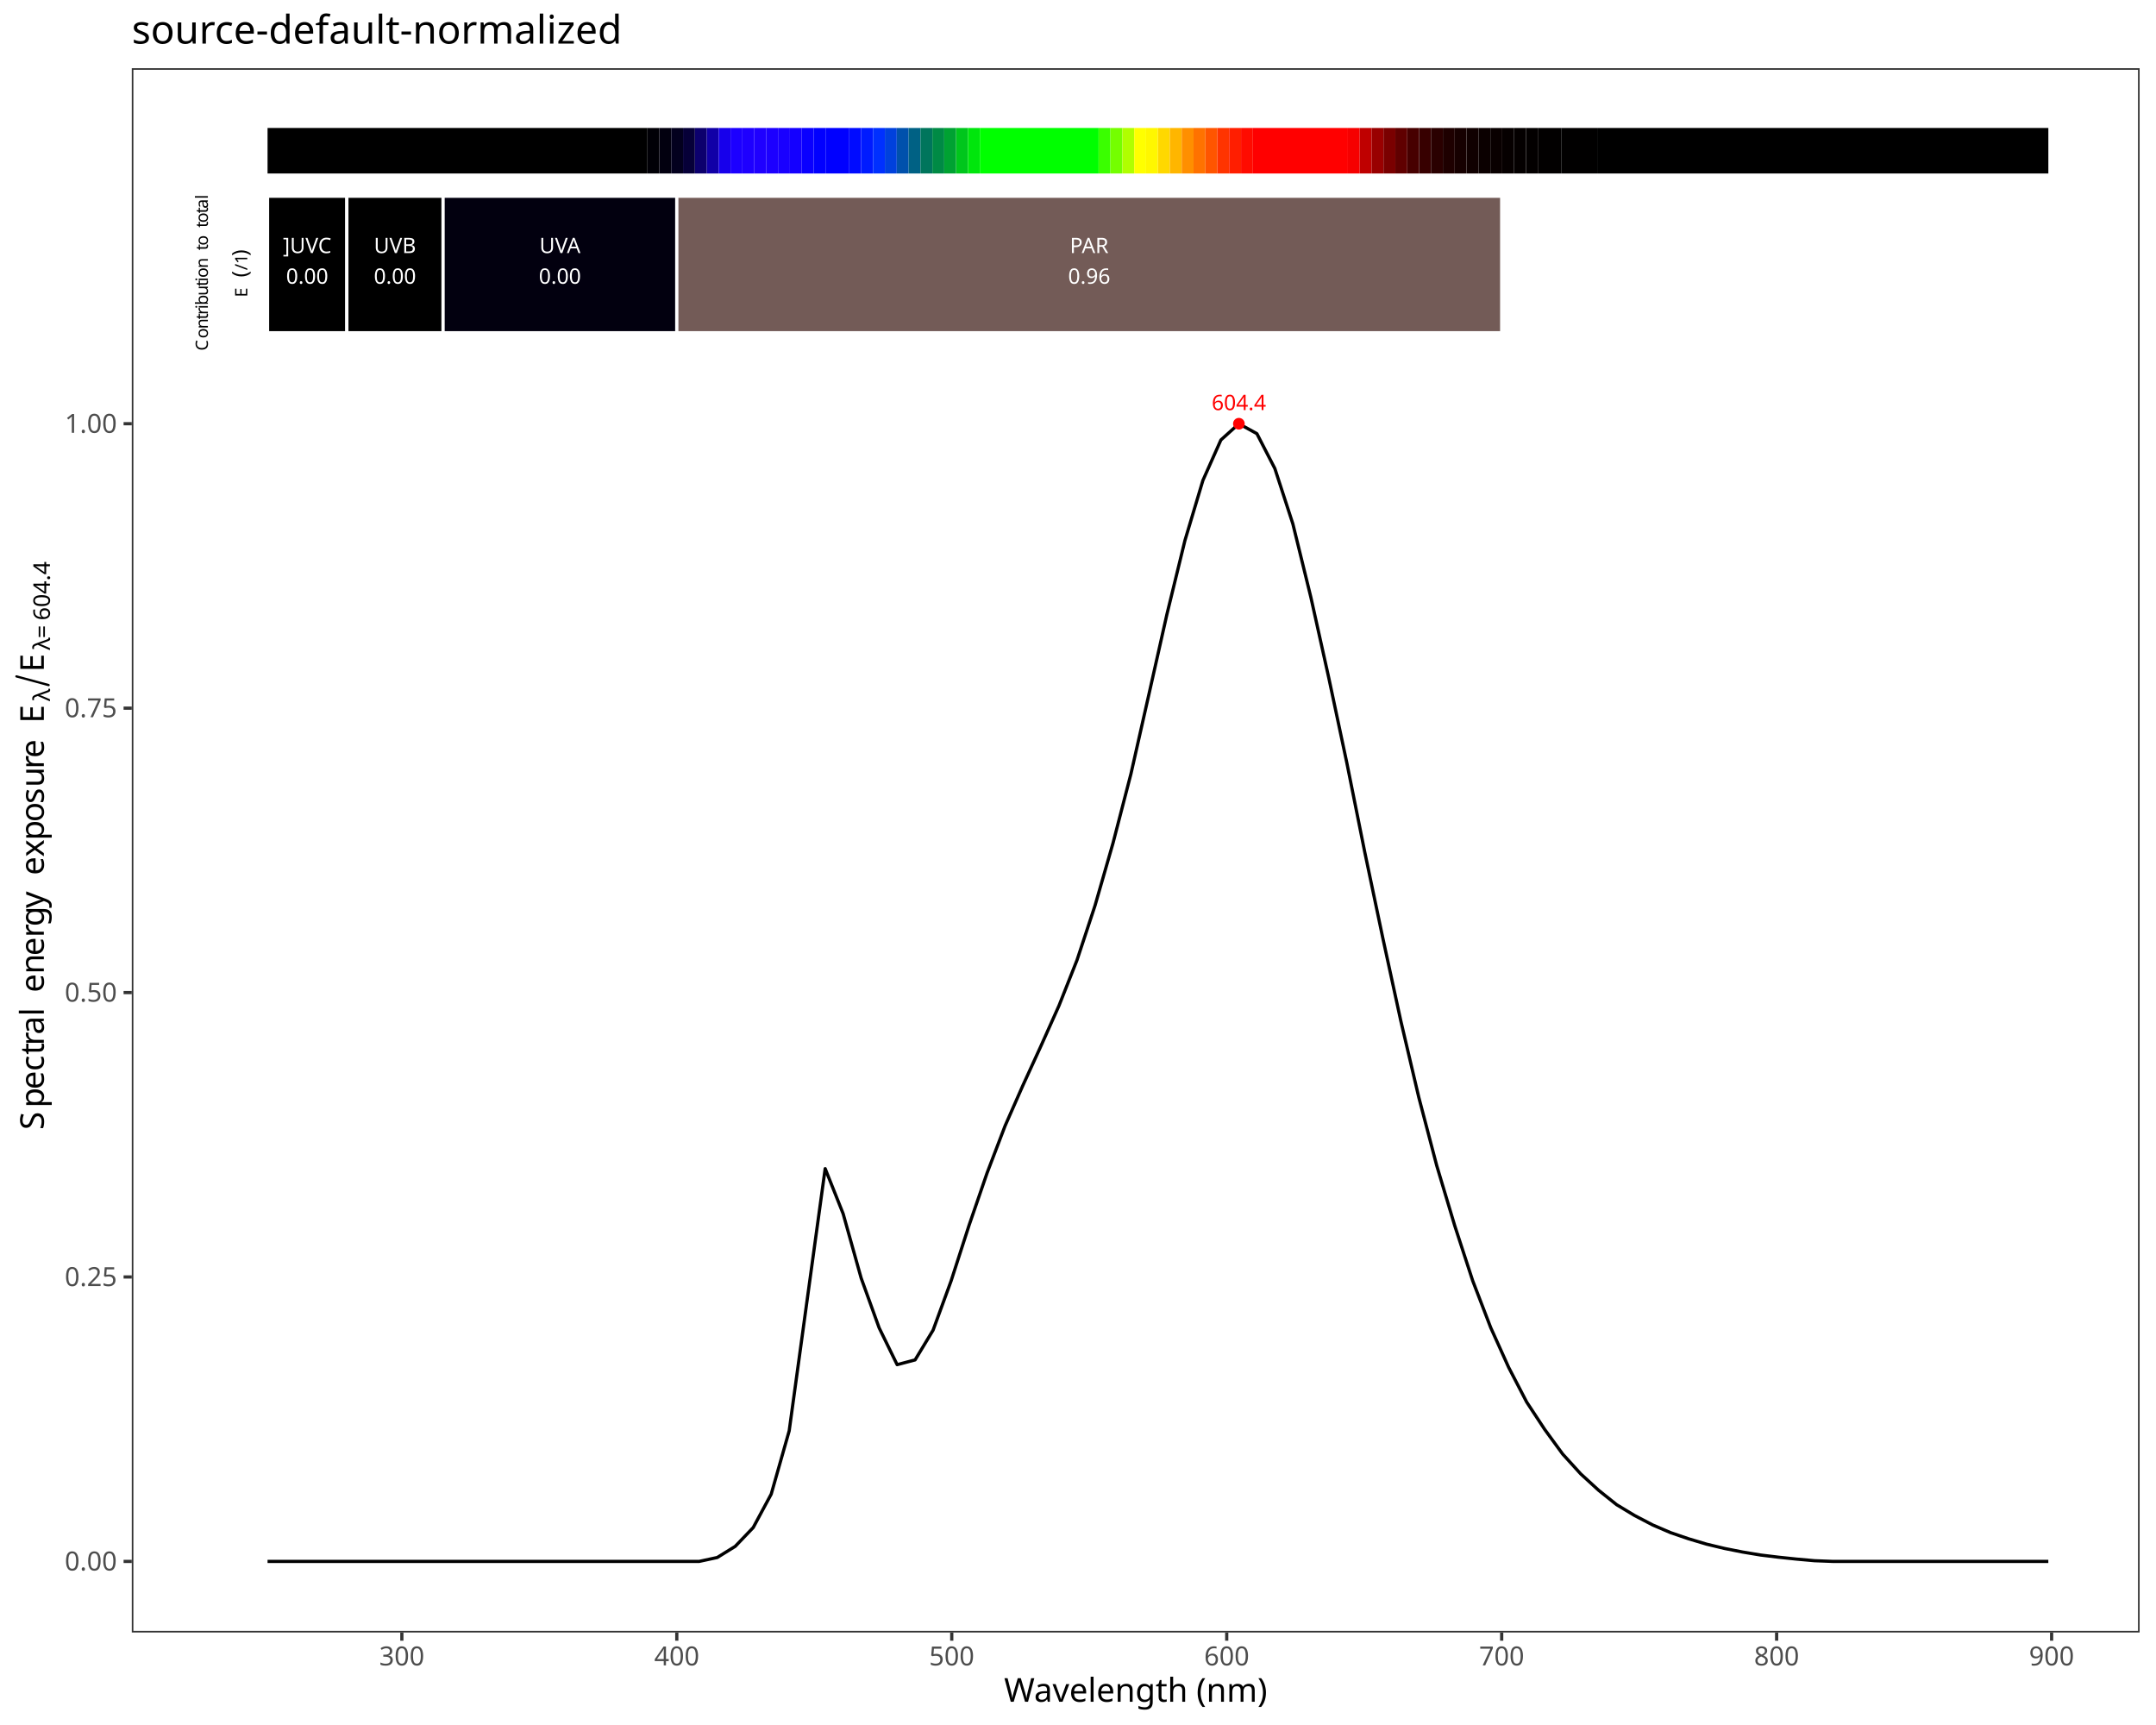
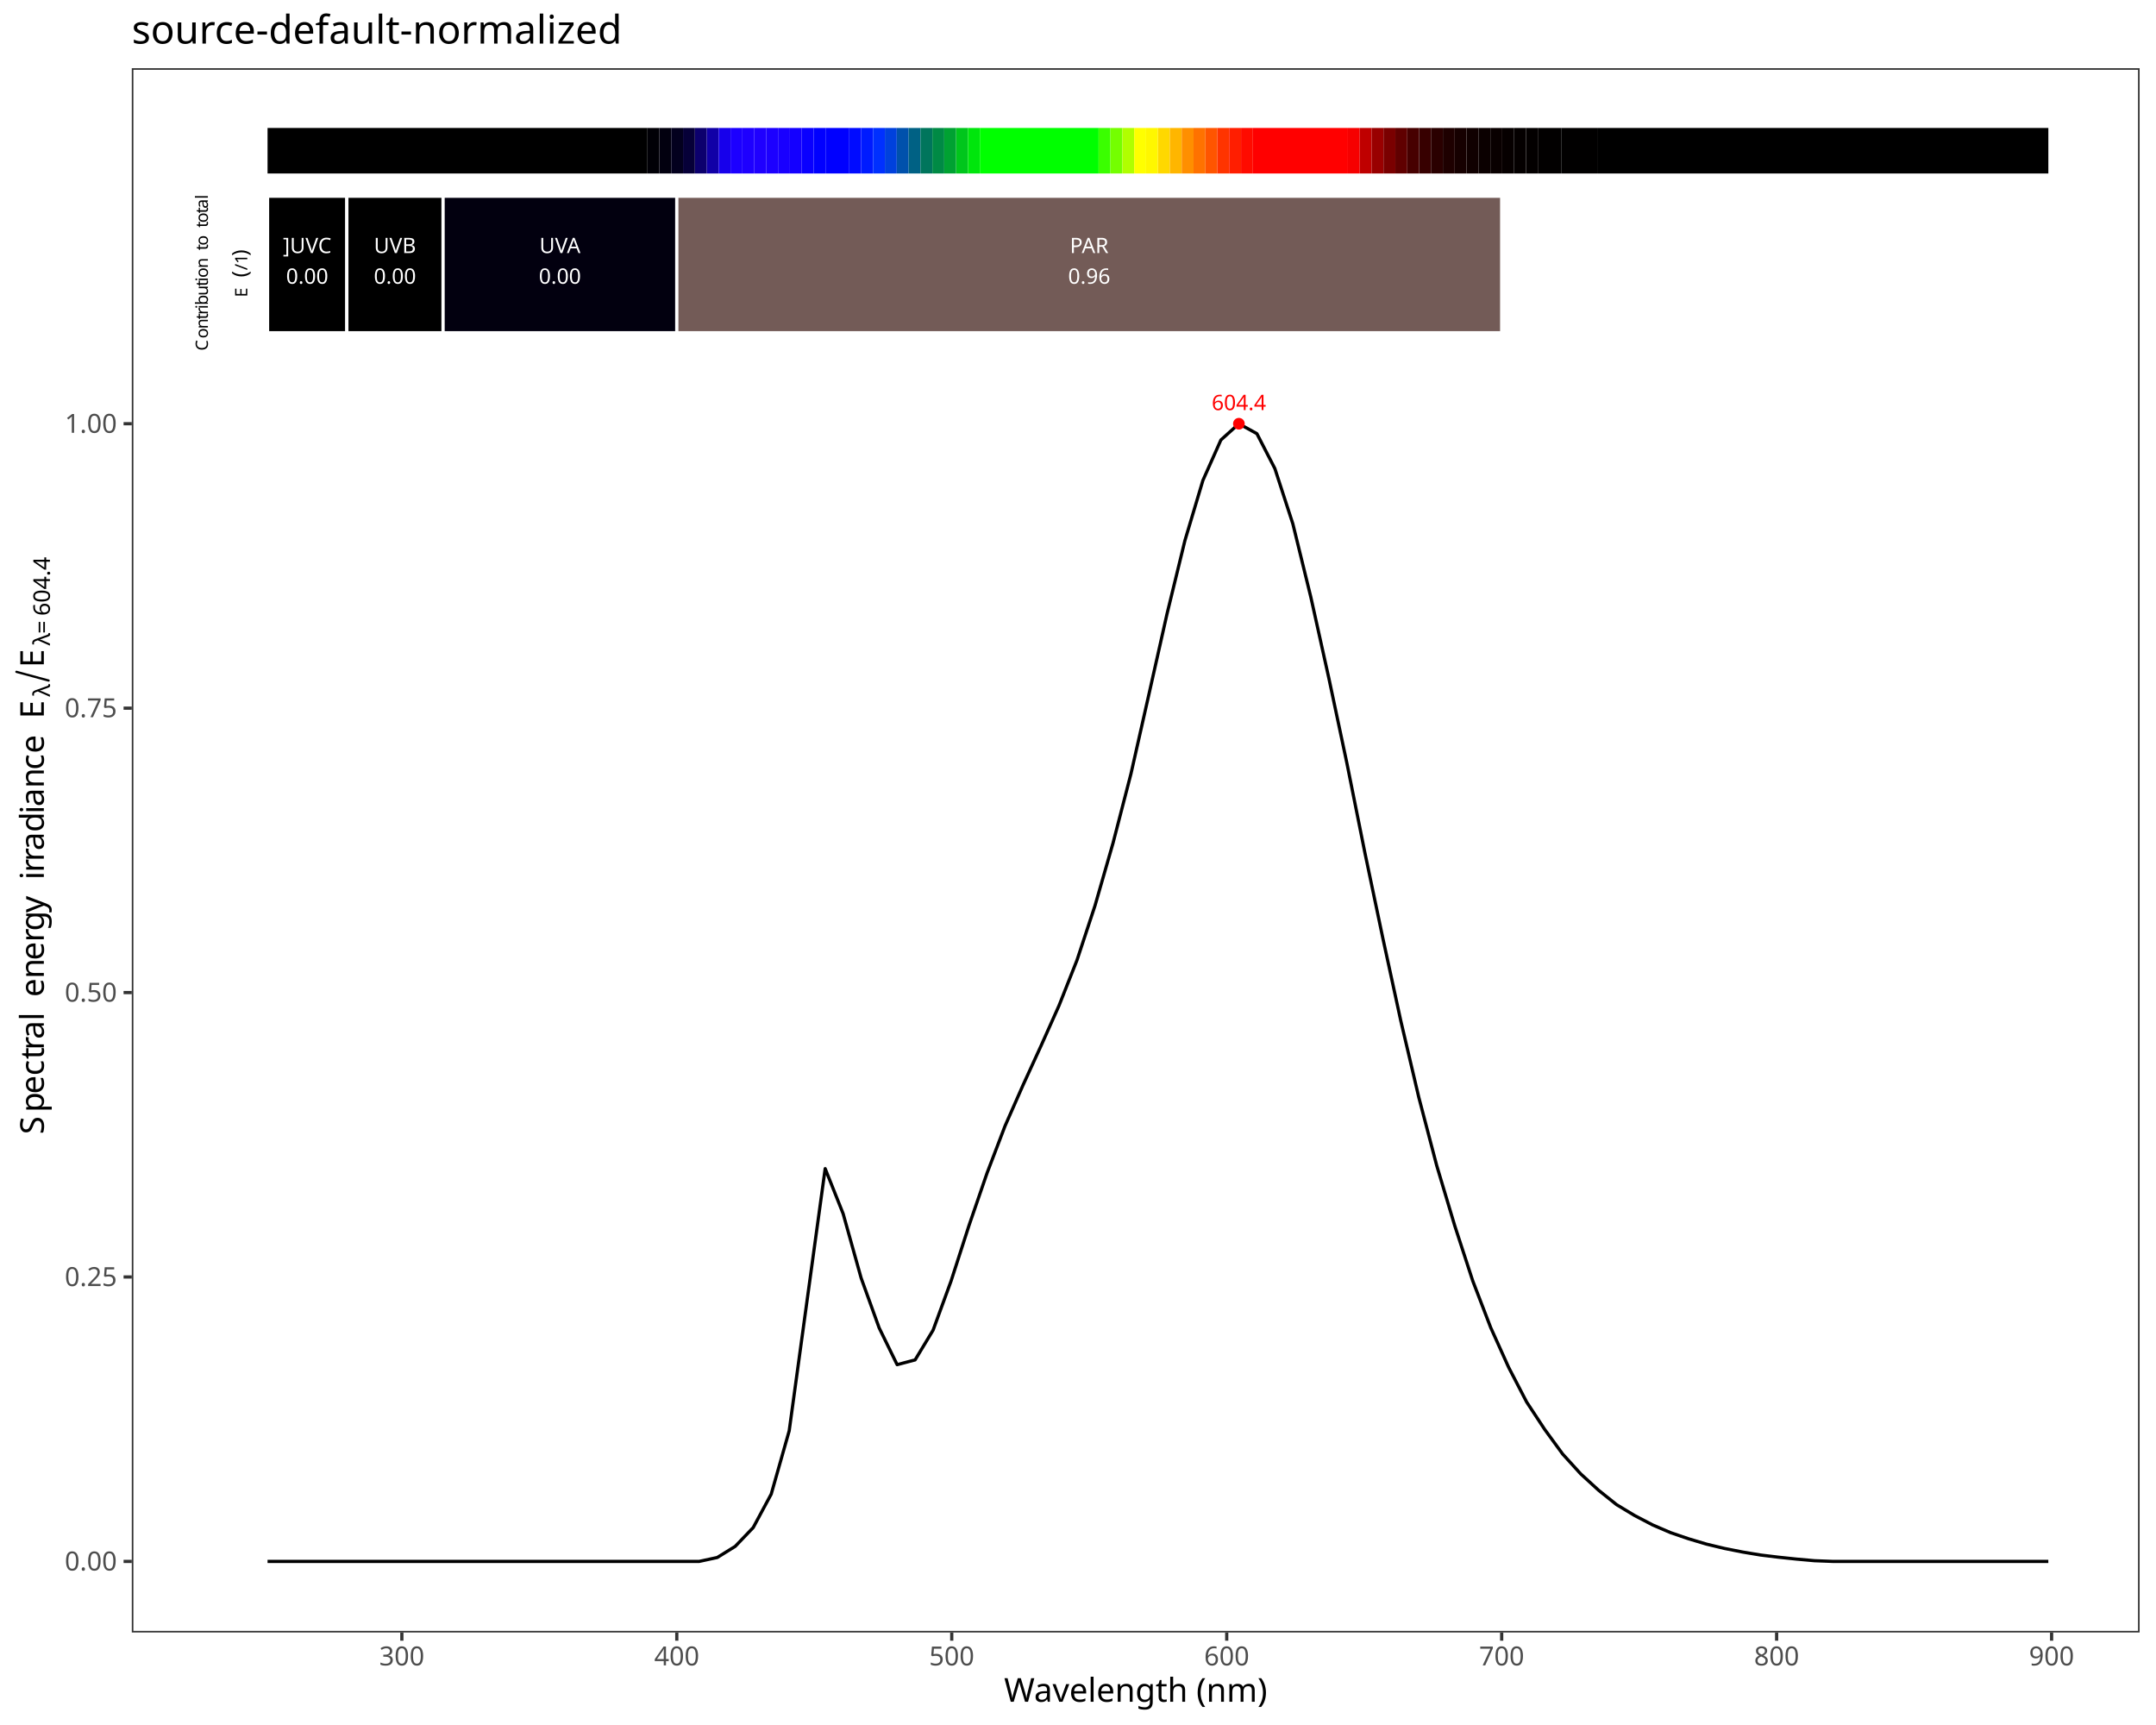
<svg xmlns="http://www.w3.org/2000/svg" class="svglite" data-engine-version="2.0" width="720.00pt" height="576.00pt" viewBox="0 0 720.00 576.00">
  <defs>
    <style type="text/css">
    .svglite line, .svglite polyline, .svglite polygon, .svglite path, .svglite rect, .svglite circle {
      fill: none;
      stroke: #000000;
      stroke-linecap: round;
      stroke-linejoin: round;
      stroke-miterlimit: 10.00;
    }
  </style>
  </defs>
  <rect width="100%" height="100%" style="stroke: none; fill: #FFFFFF;" />
  <defs>
    <clipPath id="cpMC4wMHw3MjAuMDB8MC4wMHw1NzYuMDA=">
      <rect x="0.00" y="0.00" width="720.00" height="576.00" />
    </clipPath>
  </defs>
  <g clip-path="url(#cpMC4wMHw3MjAuMDB8MC4wMHw1NzYuMDA=)">
    <rect x="0.00" y="0.00" width="720.00" height="576.00" style="stroke-width: 1.07; stroke: #FFFFFF; fill: #FFFFFF;" />
  </g>
  <defs>
    <clipPath id="cpNDQuMDF8NzE0LjUyfDIyLjc4fDU0NS4xMQ==">
      <rect x="44.01" y="22.78" width="670.52" height="522.33" />
    </clipPath>
  </defs>
  <g clip-path="url(#cpNDQuMDF8NzE0LjUyfDIyLjc4fDU0NS4xMQ==)">
    <rect x="44.01" y="22.78" width="670.52" height="522.33" style="stroke-width: 1.07; stroke: none; fill: #FFFFFF;" />
    <polyline points="89.35,521.37 95.36,521.37 101.36,521.37 107.37,521.37 113.38,521.37 119.39,521.37 125.39,521.37 131.40,521.37 137.41,521.37 143.41,521.37 149.42,521.37 155.43,521.37 161.43,521.37 167.44,521.37 173.45,521.37 179.46,521.37 185.46,521.37 191.47,521.37 197.48,521.37 203.48,521.37 209.49,521.37 215.50,521.37 221.50,521.37 227.51,521.37 233.52,521.37 239.53,520.07 245.53,516.35 251.54,510.07 257.55,498.90 263.55,477.78 269.56,433.98 275.57,390.22 281.57,405.28 287.58,426.76 293.59,443.39 299.60,455.68 305.60,454.09 311.61,444.15 317.62,427.72 323.62,409.15 329.63,391.70 335.64,375.96 341.64,362.34 347.65,349.22 353.66,335.78 359.67,320.59 365.67,302.43 371.68,281.57 377.69,258.36 383.69,231.81 389.70,205.10 395.71,180.48 401.71,160.41 407.72,146.91 413.73,141.49 419.74,144.80 425.74,156.45 431.75,174.92 437.76,199.41 443.76,226.40 449.77,254.70 455.78,284.62 461.78,313.17 467.79,340.83 473.80,366.38 479.80,389.22 485.81,409.27 491.82,427.68 497.83,443.32 503.83,456.61 509.84,468.18 515.85,477.30 521.85,485.52 527.86,492.13 533.87,497.63 539.87,502.43 545.88,506.05 551.89,509.19 557.90,511.77 563.90,513.82 569.91,515.61 575.92,517.05 581.92,518.24 587.93,519.24 593.94,519.97 599.94,520.60 605.95,521.14 611.96,521.37 617.97,521.37 623.97,521.37 629.98,521.37 635.99,521.37 641.99,521.37 648.00,521.37 654.01,521.37 660.01,521.37 666.02,521.37 672.03,521.37 678.04,521.37 684.04,521.37 " style="stroke-width: 1.07; stroke-linecap: butt;" />
    <text x="413.73" y="136.94" text-anchor="middle" style="font-size: 7.11px; fill: #FF0000; font-family: sans;" textLength="17.80px" lengthAdjust="spacingAndGlyphs">604.4</text>
    <circle cx="413.73" cy="141.49" r="1.95" style="stroke-width: 0.71; stroke: none; fill: #FF0000;" />
    <rect x="89.35" y="42.73" width="126.87" height="15.20" style="stroke-width: 1.07; stroke: none; stroke-linecap: square; stroke-linejoin: miter; fill: #000000;" />
    <rect x="216.22" y="42.73" width="3.96" height="15.20" style="stroke-width: 1.07; stroke: none; stroke-linecap: square; stroke-linejoin: miter; fill: #010006;" />
    <rect x="220.18" y="42.73" width="3.96" height="15.20" style="stroke-width: 1.07; stroke: none; stroke-linecap: square; stroke-linejoin: miter; fill: #02000F;" />
    <rect x="224.15" y="42.73" width="3.96" height="15.20" style="stroke-width: 1.07; stroke: none; stroke-linecap: square; stroke-linejoin: miter; fill: #03001E;" />
    <rect x="228.11" y="42.73" width="3.96" height="15.20" style="stroke-width: 1.07; stroke: none; stroke-linecap: square; stroke-linejoin: miter; fill: #060038;" />
    <rect x="232.08" y="42.73" width="3.96" height="15.20" style="stroke-width: 1.07; stroke: none; stroke-linecap: square; stroke-linejoin: miter; fill: #0C006D;" />
    <rect x="236.04" y="42.73" width="3.96" height="15.20" style="stroke-width: 1.07; stroke: none; stroke-linecap: square; stroke-linejoin: miter; fill: #1100A7;" />
    <rect x="240.01" y="42.73" width="3.96" height="15.20" style="stroke-width: 1.07; stroke: none; stroke-linecap: square; stroke-linejoin: miter; fill: #1700EB;" />
    <rect x="243.97" y="42.73" width="3.96" height="15.20" style="stroke-width: 1.07; stroke: none; stroke-linecap: square; stroke-linejoin: miter; fill: #1C00FF;" />
    <rect x="247.94" y="42.73" width="3.96" height="15.20" style="stroke-width: 1.07; stroke: none; stroke-linecap: square; stroke-linejoin: miter; fill: #1E00FF;" />
    <rect x="251.90" y="42.73" width="3.96" height="15.20" style="stroke-width: 1.07; stroke: none; stroke-linecap: square; stroke-linejoin: miter; fill: #1F00FF;" />
    <rect x="255.86" y="42.73" width="3.96" height="15.20" style="stroke-width: 1.07; stroke: none; stroke-linecap: square; stroke-linejoin: miter; fill: #1C00FF;" />
    <rect x="259.83" y="42.73" width="3.96" height="15.20" style="stroke-width: 1.07; stroke: none; stroke-linecap: square; stroke-linejoin: miter; fill: #1900FF;" />
    <rect x="263.79" y="42.73" width="3.96" height="15.20" style="stroke-width: 1.07; stroke: none; stroke-linecap: square; stroke-linejoin: miter; fill: #1400FF;" />
    <rect x="267.76" y="42.73" width="3.96" height="15.20" style="stroke-width: 1.07; stroke: none; stroke-linecap: square; stroke-linejoin: miter; fill: #0A00FF;" />
    <rect x="271.72" y="42.73" width="3.96" height="15.20" style="stroke-width: 1.07; stroke: none; stroke-linecap: square; stroke-linejoin: miter; fill: #0100FF;" />
    <rect x="275.69" y="42.73" width="7.93" height="15.20" style="stroke-width: 1.07; stroke: none; stroke-linecap: square; stroke-linejoin: miter; fill: #0000FF;" />
    <rect x="283.62" y="42.73" width="3.96" height="15.20" style="stroke-width: 1.07; stroke: none; stroke-linecap: square; stroke-linejoin: miter; fill: #000BFF;" />
    <rect x="287.58" y="42.73" width="3.96" height="15.20" style="stroke-width: 1.07; stroke: none; stroke-linecap: square; stroke-linejoin: miter; fill: #001BFF;" />
    <rect x="291.55" y="42.73" width="3.96" height="15.20" style="stroke-width: 1.07; stroke: none; stroke-linecap: square; stroke-linejoin: miter; fill: #0030FF;" />
    <rect x="295.51" y="42.73" width="3.96" height="15.20" style="stroke-width: 1.07; stroke: none; stroke-linecap: square; stroke-linejoin: miter; fill: #0041DD;" />
    <rect x="299.48" y="42.73" width="3.96" height="15.20" style="stroke-width: 1.07; stroke: none; stroke-linecap: square; stroke-linejoin: miter; fill: #0051AC;" />
    <rect x="303.44" y="42.73" width="3.96" height="15.20" style="stroke-width: 1.07; stroke: none; stroke-linecap: square; stroke-linejoin: miter; fill: #006184;" />
    <rect x="307.40" y="42.73" width="3.96" height="15.20" style="stroke-width: 1.07; stroke: none; stroke-linecap: square; stroke-linejoin: miter; fill: #00755C;" />
    <rect x="311.37" y="42.73" width="3.96" height="15.20" style="stroke-width: 1.07; stroke: none; stroke-linecap: square; stroke-linejoin: miter; fill: #008A45;" />
    <rect x="315.33" y="42.73" width="3.96" height="15.20" style="stroke-width: 1.07; stroke: none; stroke-linecap: square; stroke-linejoin: miter; fill: #00A232;" />
    <rect x="319.30" y="42.73" width="3.96" height="15.20" style="stroke-width: 1.07; stroke: none; stroke-linecap: square; stroke-linejoin: miter; fill: #00C61C;" />
    <rect x="323.26" y="42.73" width="3.96" height="15.20" style="stroke-width: 1.07; stroke: none; stroke-linecap: square; stroke-linejoin: miter; fill: #00E60C;" />
    <rect x="327.23" y="42.73" width="39.65" height="15.20" style="stroke-width: 1.07; stroke: none; stroke-linecap: square; stroke-linejoin: miter; fill: #00FF00;" />
    <rect x="366.87" y="42.73" width="3.96" height="15.20" style="stroke-width: 1.07; stroke: none; stroke-linecap: square; stroke-linejoin: miter; fill: #3AFF00;" />
    <rect x="370.84" y="42.73" width="3.96" height="15.20" style="stroke-width: 1.07; stroke: none; stroke-linecap: square; stroke-linejoin: miter; fill: #74FF00;" />
    <rect x="374.80" y="42.73" width="3.96" height="15.20" style="stroke-width: 1.07; stroke: none; stroke-linecap: square; stroke-linejoin: miter; fill: #B0FF00;" />
    <rect x="378.77" y="42.73" width="3.96" height="15.20" style="stroke-width: 1.07; stroke: none; stroke-linecap: square; stroke-linejoin: miter; fill: #FFFF00;" />
    <rect x="382.73" y="42.73" width="3.96" height="15.20" style="stroke-width: 1.07; stroke: none; stroke-linecap: square; stroke-linejoin: miter; fill: #FFF700;" />
    <rect x="386.70" y="42.73" width="3.96" height="15.20" style="stroke-width: 1.07; stroke: none; stroke-linecap: square; stroke-linejoin: miter; fill: #FFD800;" />
    <rect x="390.66" y="42.73" width="3.96" height="15.20" style="stroke-width: 1.07; stroke: none; stroke-linecap: square; stroke-linejoin: miter; fill: #FFB600;" />
    <rect x="394.63" y="42.73" width="3.96" height="15.20" style="stroke-width: 1.07; stroke: none; stroke-linecap: square; stroke-linejoin: miter; fill: #FF8F00;" />
    <rect x="398.59" y="42.73" width="3.96" height="15.20" style="stroke-width: 1.07; stroke: none; stroke-linecap: square; stroke-linejoin: miter; fill: #FF7200;" />
    <rect x="402.56" y="42.73" width="3.96" height="15.20" style="stroke-width: 1.07; stroke: none; stroke-linecap: square; stroke-linejoin: miter; fill: #FF5500;" />
    <rect x="406.52" y="42.73" width="3.96" height="15.20" style="stroke-width: 1.07; stroke: none; stroke-linecap: square; stroke-linejoin: miter; fill: #FF3400;" />
    <rect x="410.48" y="42.73" width="3.96" height="15.20" style="stroke-width: 1.07; stroke: none; stroke-linecap: square; stroke-linejoin: miter; fill: #FF1E00;" />
    <rect x="414.45" y="42.73" width="3.96" height="15.20" style="stroke-width: 1.07; stroke: none; stroke-linecap: square; stroke-linejoin: miter; fill: #FF0B00;" />
    <rect x="418.41" y="42.73" width="31.72" height="15.20" style="stroke-width: 1.07; stroke: none; stroke-linecap: square; stroke-linejoin: miter; fill: #FF0000;" />
    <rect x="450.13" y="42.73" width="3.96" height="15.20" style="stroke-width: 1.07; stroke: none; stroke-linecap: square; stroke-linejoin: miter; fill: #F60000;" />
    <rect x="454.10" y="42.73" width="3.96" height="15.20" style="stroke-width: 1.07; stroke: none; stroke-linecap: square; stroke-linejoin: miter; fill: #BF0000;" />
    <rect x="458.06" y="42.73" width="3.96" height="15.20" style="stroke-width: 1.07; stroke: none; stroke-linecap: square; stroke-linejoin: miter; fill: #990000;" />
    <rect x="462.02" y="42.73" width="3.96" height="15.20" style="stroke-width: 1.07; stroke: none; stroke-linecap: square; stroke-linejoin: miter; fill: #7A0000;" />
    <rect x="465.99" y="42.73" width="3.96" height="15.20" style="stroke-width: 1.07; stroke: none; stroke-linecap: square; stroke-linejoin: miter; fill: #600000;" />
    <rect x="469.95" y="42.73" width="3.96" height="15.20" style="stroke-width: 1.07; stroke: none; stroke-linecap: square; stroke-linejoin: miter; fill: #470000;" />
    <rect x="473.92" y="42.73" width="3.96" height="15.20" style="stroke-width: 1.07; stroke: none; stroke-linecap: square; stroke-linejoin: miter; fill: #370000;" />
    <rect x="477.88" y="42.73" width="3.96" height="15.20" style="stroke-width: 1.07; stroke: none; stroke-linecap: square; stroke-linejoin: miter; fill: #2A0000;" />
    <rect x="481.85" y="42.73" width="3.96" height="15.20" style="stroke-width: 1.07; stroke: none; stroke-linecap: square; stroke-linejoin: miter; fill: #1E0000;" />
    <rect x="485.81" y="42.73" width="3.96" height="15.20" style="stroke-width: 1.07; stroke: none; stroke-linecap: square; stroke-linejoin: miter; fill: #160000;" />
    <rect x="489.78" y="42.73" width="3.96" height="15.20" style="stroke-width: 1.07; stroke: none; stroke-linecap: square; stroke-linejoin: miter; fill: #100000;" />
    <rect x="493.74" y="42.73" width="3.96" height="15.20" style="stroke-width: 1.07; stroke: none; stroke-linecap: square; stroke-linejoin: miter; fill: #0B0000;" />
    <rect x="497.71" y="42.73" width="3.96" height="15.20" style="stroke-width: 1.07; stroke: none; stroke-linecap: square; stroke-linejoin: miter; fill: #090000;" />
    <rect x="501.67" y="42.73" width="3.96" height="15.20" style="stroke-width: 1.07; stroke: none; stroke-linecap: square; stroke-linejoin: miter; fill: #060000;" />
    <rect x="505.63" y="42.73" width="3.96" height="15.20" style="stroke-width: 1.07; stroke: none; stroke-linecap: square; stroke-linejoin: miter; fill: #040000;" />
    <rect x="509.60" y="42.73" width="3.96" height="15.20" style="stroke-width: 1.07; stroke: none; stroke-linecap: square; stroke-linejoin: miter; fill: #030000;" />
    <rect x="513.56" y="42.73" width="7.93" height="15.20" style="stroke-width: 1.07; stroke: none; stroke-linecap: square; stroke-linejoin: miter; fill: #020000;" />
    <rect x="521.49" y="42.73" width="11.89" height="15.20" style="stroke-width: 1.07; stroke: none; stroke-linecap: square; stroke-linejoin: miter; fill: #010000;" />
    <rect x="533.39" y="42.73" width="150.66" height="15.20" style="stroke-width: 1.07; stroke: none; stroke-linecap: square; stroke-linejoin: miter; fill: #000000;" />
    <rect x="89.35" y="65.52" width="26.48" height="45.59" style="stroke-width: 1.07; stroke: #FFFFFF; stroke-linecap: square; stroke-linejoin: miter; fill: #000000;" />
    <rect x="115.83" y="65.52" width="32.14" height="45.59" style="stroke-width: 1.07; stroke: #FFFFFF; stroke-linecap: square; stroke-linejoin: miter; fill: #000000;" />
    <rect x="147.97" y="65.52" width="78.05" height="45.59" style="stroke-width: 1.07; stroke: #FFFFFF; stroke-linecap: square; stroke-linejoin: miter; fill: #02000F;" />
    <rect x="226.02" y="65.52" width="275.47" height="45.59" style="stroke-width: 1.07; stroke: #FFFFFF; stroke-linecap: square; stroke-linejoin: miter; fill: #735B57;" />
    <text x="102.59" y="84.50" text-anchor="middle" style="font-size: 7.11px; fill: #FFFFFF; font-family: sans;" textLength="17.00px" lengthAdjust="spacingAndGlyphs">]UVC</text>
    <text x="102.59" y="94.74" text-anchor="middle" style="font-size: 7.11px; fill: #FFFFFF; font-family: sans;" textLength="13.85px" lengthAdjust="spacingAndGlyphs">0.00</text>
    <text x="131.90" y="84.50" text-anchor="middle" style="font-size: 7.11px; fill: #FFFFFF; font-family: sans;" textLength="14.63px" lengthAdjust="spacingAndGlyphs">UVB</text>
    <text x="131.90" y="94.74" text-anchor="middle" style="font-size: 7.11px; fill: #FFFFFF; font-family: sans;" textLength="13.85px" lengthAdjust="spacingAndGlyphs">0.00</text>
    <text x="187.00" y="84.50" text-anchor="middle" style="font-size: 7.11px; fill: #FFFFFF; font-family: sans;" textLength="14.63px" lengthAdjust="spacingAndGlyphs">UVA</text>
    <text x="187.00" y="94.74" text-anchor="middle" style="font-size: 7.11px; fill: #FFFFFF; font-family: sans;" textLength="13.85px" lengthAdjust="spacingAndGlyphs">0.00</text>
    <text x="363.75" y="84.50" text-anchor="middle" style="font-size: 7.11px; fill: #FFFFFF; font-family: sans;" textLength="14.63px" lengthAdjust="spacingAndGlyphs">PAR</text>
    <text x="363.75" y="94.74" text-anchor="middle" style="font-size: 7.11px; fill: #FFFFFF; font-family: sans;" textLength="13.85px" lengthAdjust="spacingAndGlyphs">0.96</text>
    <text transform="translate(69.42,117.10) rotate(-90)" style="font-size: 5.69px; font-family: sans;" textLength="4.11px" lengthAdjust="spacingAndGlyphs">C</text>
    <text transform="translate(69.42,112.99) rotate(-90)" style="font-size: 5.69px; font-family: sans;" textLength="3.17px" lengthAdjust="spacingAndGlyphs">o</text>
    <text transform="translate(69.42,109.83) rotate(-90)" style="font-size: 5.69px; font-family: sans;" textLength="3.17px" lengthAdjust="spacingAndGlyphs">n</text>
    <text transform="translate(69.42,106.66) rotate(-90)" style="font-size: 5.69px; font-family: sans;" textLength="1.58px" lengthAdjust="spacingAndGlyphs">t</text>
    <text transform="translate(69.42,105.08) rotate(-90)" style="font-size: 5.69px; font-family: sans;" textLength="1.89px" lengthAdjust="spacingAndGlyphs">r</text>
    <text transform="translate(69.42,103.18) rotate(-90)" style="font-size: 5.69px; font-family: sans;" textLength="1.26px" lengthAdjust="spacingAndGlyphs">i</text>
    <text transform="translate(69.42,101.92) rotate(-90)" style="font-size: 5.69px; font-family: sans;" textLength="3.17px" lengthAdjust="spacingAndGlyphs">b</text>
    <text transform="translate(69.42,98.76) rotate(-90)" style="font-size: 5.69px; font-family: sans;" textLength="3.17px" lengthAdjust="spacingAndGlyphs">u</text>
    <text transform="translate(69.42,95.59) rotate(-90)" style="font-size: 5.69px; font-family: sans;" textLength="1.58px" lengthAdjust="spacingAndGlyphs">t</text>
    <text transform="translate(69.42,94.01) rotate(-90)" style="font-size: 5.69px; font-family: sans;" textLength="1.26px" lengthAdjust="spacingAndGlyphs">i</text>
    <text transform="translate(69.42,92.75) rotate(-90)" style="font-size: 5.69px; font-family: sans;" textLength="3.17px" lengthAdjust="spacingAndGlyphs">o</text>
    <text transform="translate(69.42,89.58) rotate(-90)" style="font-size: 5.69px; font-family: sans;" textLength="3.17px" lengthAdjust="spacingAndGlyphs">n</text>
    <text transform="translate(69.42,86.42) rotate(-90)" style="font-size: 5.69px; font-family: sans;" textLength="1.42px" lengthAdjust="spacingAndGlyphs"> </text>
    <text transform="translate(69.42,84.99) rotate(-90)" style="font-size: 5.69px; font-family: sans;" textLength="1.42px" lengthAdjust="spacingAndGlyphs"> </text>
    <text transform="translate(69.42,83.57) rotate(-90)" style="font-size: 5.69px; font-family: sans;" textLength="1.58px" lengthAdjust="spacingAndGlyphs">t</text>
    <text transform="translate(69.42,81.99) rotate(-90)" style="font-size: 5.69px; font-family: sans;" textLength="3.17px" lengthAdjust="spacingAndGlyphs">o</text>
    <text transform="translate(69.42,78.82) rotate(-90)" style="font-size: 5.69px; font-family: sans;" textLength="1.42px" lengthAdjust="spacingAndGlyphs"> </text>
    <text transform="translate(69.42,77.40) rotate(-90)" style="font-size: 5.69px; font-family: sans;" textLength="1.42px" lengthAdjust="spacingAndGlyphs"> </text>
    <text transform="translate(69.42,75.98) rotate(-90)" style="font-size: 5.69px; font-family: sans;" textLength="1.58px" lengthAdjust="spacingAndGlyphs">t</text>
    <text transform="translate(69.42,74.40) rotate(-90)" style="font-size: 5.69px; font-family: sans;" textLength="3.17px" lengthAdjust="spacingAndGlyphs">o</text>
    <text transform="translate(69.42,71.23) rotate(-90)" style="font-size: 5.69px; font-family: sans;" textLength="1.58px" lengthAdjust="spacingAndGlyphs">t</text>
    <text transform="translate(69.42,69.65) rotate(-90)" style="font-size: 5.69px; font-family: sans;" textLength="3.17px" lengthAdjust="spacingAndGlyphs">a</text>
    <text transform="translate(69.42,66.48) rotate(-90)" style="font-size: 5.69px; font-family: sans;" textLength="1.26px" lengthAdjust="spacingAndGlyphs">l</text>
    <text transform="translate(82.58,99.22) rotate(-90)" style="font-size: 5.69px; font-family: sans;" textLength="3.80px" lengthAdjust="spacingAndGlyphs">E</text>
    <text transform="translate(82.58,95.43) rotate(-90)" style="font-size: 5.69px; font-family: sans;" textLength="1.42px" lengthAdjust="spacingAndGlyphs"> </text>
    <text transform="translate(82.58,94.00) rotate(-90)" style="font-size: 5.69px; font-family: sans;" textLength="1.42px" lengthAdjust="spacingAndGlyphs"> </text>
    <text transform="translate(82.58,92.58) rotate(-90)" style="font-size: 7.11px; font-family: sans;" textLength="2.37px" lengthAdjust="spacingAndGlyphs">(</text>
    <text transform="translate(82.58,90.21) rotate(-90)" style="font-size: 5.69px; font-family: sans;" textLength="4.75px" lengthAdjust="spacingAndGlyphs">/1</text>
    <text transform="translate(82.58,85.46) rotate(-90)" style="font-size: 7.11px; font-family: sans;" textLength="2.36px" lengthAdjust="spacingAndGlyphs">)</text>
    <rect x="44.01" y="22.78" width="670.52" height="522.33" style="stroke-width: 1.07; stroke: #333333;" />
  </g>
  <g clip-path="url(#cpMC4wMHw3MjAuMDB8MC4wMHw1NzYuMDA=)">
    <text x="39.07" y="524.40" text-anchor="end" style="font-size: 8.80px; fill: #4D4D4D; font-family: sans;" textLength="17.13px" lengthAdjust="spacingAndGlyphs">0.00</text>
    <text x="39.07" y="429.43" text-anchor="end" style="font-size: 8.80px; fill: #4D4D4D; font-family: sans;" textLength="17.13px" lengthAdjust="spacingAndGlyphs">0.25</text>
    <text x="39.07" y="334.46" text-anchor="end" style="font-size: 8.80px; fill: #4D4D4D; font-family: sans;" textLength="17.13px" lengthAdjust="spacingAndGlyphs">0.50</text>
    <text x="39.07" y="239.49" text-anchor="end" style="font-size: 8.80px; fill: #4D4D4D; font-family: sans;" textLength="17.13px" lengthAdjust="spacingAndGlyphs">0.75</text>
    <text x="39.07" y="144.52" text-anchor="end" style="font-size: 8.80px; fill: #4D4D4D; font-family: sans;" textLength="17.13px" lengthAdjust="spacingAndGlyphs">1.00</text>
    <polyline points="41.27,521.37 44.01,521.37 " style="stroke-width: 1.07; stroke: #333333; stroke-linecap: butt;" />
    <polyline points="41.27,426.40 44.01,426.40 " style="stroke-width: 1.07; stroke: #333333; stroke-linecap: butt;" />
    <polyline points="41.27,331.43 44.01,331.43 " style="stroke-width: 1.07; stroke: #333333; stroke-linecap: butt;" />
    <polyline points="41.27,236.46 44.01,236.46 " style="stroke-width: 1.07; stroke: #333333; stroke-linecap: butt;" />
    <polyline points="41.27,141.49 44.01,141.49 " style="stroke-width: 1.07; stroke: #333333; stroke-linecap: butt;" />
    <polyline points="134.20,547.85 134.20,545.11 " style="stroke-width: 1.07; stroke: #333333; stroke-linecap: butt;" />
    <polyline points="226.02,547.85 226.02,545.11 " style="stroke-width: 1.07; stroke: #333333; stroke-linecap: butt;" />
    <polyline points="317.84,547.85 317.84,545.11 " style="stroke-width: 1.07; stroke: #333333; stroke-linecap: butt;" />
    <polyline points="409.67,547.85 409.67,545.11 " style="stroke-width: 1.07; stroke: #333333; stroke-linecap: butt;" />
    <polyline points="501.49,547.85 501.49,545.11 " style="stroke-width: 1.07; stroke: #333333; stroke-linecap: butt;" />
    <polyline points="593.31,547.85 593.31,545.11 " style="stroke-width: 1.07; stroke: #333333; stroke-linecap: butt;" />
    <polyline points="685.14,547.85 685.14,545.11 " style="stroke-width: 1.07; stroke: #333333; stroke-linecap: butt;" />
    <text x="134.20" y="556.10" text-anchor="middle" style="font-size: 8.80px; fill: #4D4D4D; font-family: sans;" textLength="14.68px" lengthAdjust="spacingAndGlyphs">300</text>
    <text x="226.02" y="556.10" text-anchor="middle" style="font-size: 8.80px; fill: #4D4D4D; font-family: sans;" textLength="14.68px" lengthAdjust="spacingAndGlyphs">400</text>
    <text x="317.84" y="556.10" text-anchor="middle" style="font-size: 8.80px; fill: #4D4D4D; font-family: sans;" textLength="14.68px" lengthAdjust="spacingAndGlyphs">500</text>
    <text x="409.67" y="556.10" text-anchor="middle" style="font-size: 8.80px; fill: #4D4D4D; font-family: sans;" textLength="14.68px" lengthAdjust="spacingAndGlyphs">600</text>
    <text x="501.49" y="556.10" text-anchor="middle" style="font-size: 8.80px; fill: #4D4D4D; font-family: sans;" textLength="14.68px" lengthAdjust="spacingAndGlyphs">700</text>
    <text x="593.31" y="556.10" text-anchor="middle" style="font-size: 8.80px; fill: #4D4D4D; font-family: sans;" textLength="14.68px" lengthAdjust="spacingAndGlyphs">800</text>
    <text x="685.14" y="556.10" text-anchor="middle" style="font-size: 8.80px; fill: #4D4D4D; font-family: sans;" textLength="14.68px" lengthAdjust="spacingAndGlyphs">900</text>
    <text x="379.26" y="568.24" text-anchor="middle" style="font-size: 11.00px; font-family: sans;" textLength="83.76px" lengthAdjust="spacingAndGlyphs">Wavelength (nm)</text>
-     <text transform="translate(14.64,380.00) rotate(-90)" style="font-size: 11.00px; font-family: sans;" textLength="2.75px" lengthAdjust="spacingAndGlyphs"> </text>
-     <text transform="translate(14.64,377.25) rotate(-90)" style="font-size: 11.00px; font-family: sans;" textLength="7.34px" lengthAdjust="spacingAndGlyphs">S</text>
-     <text transform="translate(14.64,369.91) rotate(-90)" style="font-size: 11.00px; font-family: sans;" textLength="6.12px" lengthAdjust="spacingAndGlyphs">p</text>
-     <text transform="translate(14.64,363.80) rotate(-90)" style="font-size: 11.00px; font-family: sans;" textLength="6.12px" lengthAdjust="spacingAndGlyphs">e</text>
-     <text transform="translate(14.64,357.68) rotate(-90)" style="font-size: 11.00px; font-family: sans;" textLength="5.50px" lengthAdjust="spacingAndGlyphs">c</text>
-     <text transform="translate(14.64,352.17) rotate(-90)" style="font-size: 11.00px; font-family: sans;" textLength="3.06px" lengthAdjust="spacingAndGlyphs">t</text>
-     <text transform="translate(14.64,349.12) rotate(-90)" style="font-size: 11.00px; font-family: sans;" textLength="3.66px" lengthAdjust="spacingAndGlyphs">r</text>
-     <text transform="translate(14.64,345.45) rotate(-90)" style="font-size: 11.00px; font-family: sans;" textLength="6.12px" lengthAdjust="spacingAndGlyphs">a</text>
-     <text transform="translate(14.64,339.34) rotate(-90)" style="font-size: 11.00px; font-family: sans;" textLength="2.44px" lengthAdjust="spacingAndGlyphs">l</text>
-     <text transform="translate(14.64,336.89) rotate(-90)" style="font-size: 11.00px; font-family: sans;" textLength="2.75px" lengthAdjust="spacingAndGlyphs"> </text>
-     <text transform="translate(14.64,334.14) rotate(-90)" style="font-size: 11.00px; font-family: sans;" textLength="2.75px" lengthAdjust="spacingAndGlyphs"> </text>
-     <text transform="translate(14.64,331.39) rotate(-90)" style="font-size: 11.00px; font-family: sans;" textLength="6.12px" lengthAdjust="spacingAndGlyphs">e</text>
-     <text transform="translate(14.64,325.27) rotate(-90)" style="font-size: 11.00px; font-family: sans;" textLength="6.12px" lengthAdjust="spacingAndGlyphs">n</text>
-     <text transform="translate(14.64,319.15) rotate(-90)" style="font-size: 11.00px; font-family: sans;" textLength="6.12px" lengthAdjust="spacingAndGlyphs">e</text>
-     <text transform="translate(14.64,313.03) rotate(-90)" style="font-size: 11.00px; font-family: sans;" textLength="3.66px" lengthAdjust="spacingAndGlyphs">r</text>
-     <text transform="translate(14.64,309.37) rotate(-90)" style="font-size: 11.00px; font-family: sans;" textLength="6.12px" lengthAdjust="spacingAndGlyphs">g</text>
-     <text transform="translate(14.64,303.25) rotate(-90)" style="font-size: 11.00px; font-family: sans;" textLength="5.50px" lengthAdjust="spacingAndGlyphs">y</text>
-     <text transform="translate(14.64,297.75) rotate(-90)" style="font-size: 11.00px; font-family: sans;" textLength="2.75px" lengthAdjust="spacingAndGlyphs"> </text>
-     <text transform="translate(14.64,295.00) rotate(-90)" style="font-size: 11.00px; font-family: sans;" textLength="2.75px" lengthAdjust="spacingAndGlyphs"> </text>
-     <text transform="translate(14.64,292.24) rotate(-90)" style="font-size: 11.00px; font-family: sans;" textLength="6.12px" lengthAdjust="spacingAndGlyphs">e</text>
-     <text transform="translate(14.64,286.13) rotate(-90)" style="font-size: 11.00px; font-family: sans;" textLength="5.50px" lengthAdjust="spacingAndGlyphs">x</text>
-     <text transform="translate(14.64,280.62) rotate(-90)" style="font-size: 11.00px; font-family: sans;" textLength="6.12px" lengthAdjust="spacingAndGlyphs">p</text>
-     <text transform="translate(14.64,274.50) rotate(-90)" style="font-size: 11.00px; font-family: sans;" textLength="6.12px" lengthAdjust="spacingAndGlyphs">o</text>
-     <text transform="translate(14.64,268.39) rotate(-90)" style="font-size: 11.00px; font-family: sans;" textLength="5.50px" lengthAdjust="spacingAndGlyphs">s</text>
-     <text transform="translate(14.64,262.88) rotate(-90)" style="font-size: 11.00px; font-family: sans;" textLength="6.12px" lengthAdjust="spacingAndGlyphs">u</text>
-     <text transform="translate(14.64,256.76) rotate(-90)" style="font-size: 11.00px; font-family: sans;" textLength="3.66px" lengthAdjust="spacingAndGlyphs">r</text>
-     <text transform="translate(14.64,253.10) rotate(-90)" style="font-size: 11.00px; font-family: sans;" textLength="6.12px" lengthAdjust="spacingAndGlyphs">e</text>
-     <text transform="translate(14.64,246.98) rotate(-90)" style="font-size: 11.00px; font-family: sans;" textLength="2.75px" lengthAdjust="spacingAndGlyphs"> </text>
-     <text transform="translate(14.64,244.23) rotate(-90)" style="font-size: 11.00px; font-family: sans;" textLength="2.75px" lengthAdjust="spacingAndGlyphs"> </text>
-     <text transform="translate(14.64,241.48) rotate(-90)" style="font-size: 11.00px; font-family: sans;" textLength="7.34px" lengthAdjust="spacingAndGlyphs">E</text>
-     <text transform="translate(16.67,234.14) rotate(-90)" style="font-size: 7.70px; font-family: sans;" textLength="3.92px" lengthAdjust="spacingAndGlyphs">λ</text>
-     <polyline points="16.23,228.76 5.48,225.85 " style="stroke-width: 0.75;" />
-     <text transform="translate(14.64,224.40) rotate(-90)" style="font-size: 11.00px; font-family: sans;" textLength="7.34px" lengthAdjust="spacingAndGlyphs">E</text>
-     <text transform="translate(16.67,217.06) rotate(-90)" style="font-size: 7.70px; font-family: sans;" textLength="3.92px" lengthAdjust="spacingAndGlyphs">λ</text>
-     <text transform="translate(16.67,213.14) rotate(-90)" style="font-size: 7.70px; font-family: sans;" textLength="5.98px" lengthAdjust="spacingAndGlyphs">=</text>
-     <text transform="translate(16.67,207.16) rotate(-90)" style="font-size: 7.70px; font-family: sans;" textLength="19.27px" lengthAdjust="spacingAndGlyphs">604.4</text>
+     <text transform="translate(14.64,381.53) rotate(-90)" style="font-size: 11.00px; font-family: sans;" textLength="2.75px" lengthAdjust="spacingAndGlyphs"> </text>
+     <text transform="translate(14.64,378.77) rotate(-90)" style="font-size: 11.00px; font-family: sans;" textLength="7.34px" lengthAdjust="spacingAndGlyphs">S</text>
+     <text transform="translate(14.64,371.43) rotate(-90)" style="font-size: 11.00px; font-family: sans;" textLength="6.12px" lengthAdjust="spacingAndGlyphs">p</text>
+     <text transform="translate(14.64,365.32) rotate(-90)" style="font-size: 11.00px; font-family: sans;" textLength="6.12px" lengthAdjust="spacingAndGlyphs">e</text>
+     <text transform="translate(14.64,359.20) rotate(-90)" style="font-size: 11.00px; font-family: sans;" textLength="5.50px" lengthAdjust="spacingAndGlyphs">c</text>
+     <text transform="translate(14.64,353.69) rotate(-90)" style="font-size: 11.00px; font-family: sans;" textLength="3.06px" lengthAdjust="spacingAndGlyphs">t</text>
+     <text transform="translate(14.64,350.64) rotate(-90)" style="font-size: 11.00px; font-family: sans;" textLength="3.66px" lengthAdjust="spacingAndGlyphs">r</text>
+     <text transform="translate(14.64,346.97) rotate(-90)" style="font-size: 11.00px; font-family: sans;" textLength="6.12px" lengthAdjust="spacingAndGlyphs">a</text>
+     <text transform="translate(14.64,340.86) rotate(-90)" style="font-size: 11.00px; font-family: sans;" textLength="2.44px" lengthAdjust="spacingAndGlyphs">l</text>
+     <text transform="translate(14.64,338.41) rotate(-90)" style="font-size: 11.00px; font-family: sans;" textLength="2.75px" lengthAdjust="spacingAndGlyphs"> </text>
+     <text transform="translate(14.64,335.66) rotate(-90)" style="font-size: 11.00px; font-family: sans;" textLength="2.75px" lengthAdjust="spacingAndGlyphs"> </text>
+     <text transform="translate(14.64,332.91) rotate(-90)" style="font-size: 11.00px; font-family: sans;" textLength="6.12px" lengthAdjust="spacingAndGlyphs">e</text>
+     <text transform="translate(14.64,326.79) rotate(-90)" style="font-size: 11.00px; font-family: sans;" textLength="6.12px" lengthAdjust="spacingAndGlyphs">n</text>
+     <text transform="translate(14.64,320.67) rotate(-90)" style="font-size: 11.00px; font-family: sans;" textLength="6.12px" lengthAdjust="spacingAndGlyphs">e</text>
+     <text transform="translate(14.64,314.56) rotate(-90)" style="font-size: 11.00px; font-family: sans;" textLength="3.66px" lengthAdjust="spacingAndGlyphs">r</text>
+     <text transform="translate(14.64,310.89) rotate(-90)" style="font-size: 11.00px; font-family: sans;" textLength="6.12px" lengthAdjust="spacingAndGlyphs">g</text>
+     <text transform="translate(14.64,304.77) rotate(-90)" style="font-size: 11.00px; font-family: sans;" textLength="5.50px" lengthAdjust="spacingAndGlyphs">y</text>
+     <text transform="translate(14.64,299.27) rotate(-90)" style="font-size: 11.00px; font-family: sans;" textLength="2.75px" lengthAdjust="spacingAndGlyphs"> </text>
+     <text transform="translate(14.64,296.52) rotate(-90)" style="font-size: 11.00px; font-family: sans;" textLength="2.75px" lengthAdjust="spacingAndGlyphs"> </text>
+     <text transform="translate(14.64,293.77) rotate(-90)" style="font-size: 11.00px; font-family: sans;" textLength="2.44px" lengthAdjust="spacingAndGlyphs">i</text>
+     <text transform="translate(14.64,291.32) rotate(-90)" style="font-size: 11.00px; font-family: sans;" textLength="3.66px" lengthAdjust="spacingAndGlyphs">r</text>
+     <text transform="translate(14.64,287.66) rotate(-90)" style="font-size: 11.00px; font-family: sans;" textLength="3.66px" lengthAdjust="spacingAndGlyphs">r</text>
+     <text transform="translate(14.64,284.00) rotate(-90)" style="font-size: 11.00px; font-family: sans;" textLength="6.12px" lengthAdjust="spacingAndGlyphs">a</text>
+     <text transform="translate(14.64,277.88) rotate(-90)" style="font-size: 11.00px; font-family: sans;" textLength="6.12px" lengthAdjust="spacingAndGlyphs">d</text>
+     <text transform="translate(14.64,271.76) rotate(-90)" style="font-size: 11.00px; font-family: sans;" textLength="2.44px" lengthAdjust="spacingAndGlyphs">i</text>
+     <text transform="translate(14.64,269.32) rotate(-90)" style="font-size: 11.00px; font-family: sans;" textLength="6.12px" lengthAdjust="spacingAndGlyphs">a</text>
+     <text transform="translate(14.64,263.20) rotate(-90)" style="font-size: 11.00px; font-family: sans;" textLength="6.12px" lengthAdjust="spacingAndGlyphs">n</text>
+     <text transform="translate(14.64,257.08) rotate(-90)" style="font-size: 11.00px; font-family: sans;" textLength="5.50px" lengthAdjust="spacingAndGlyphs">c</text>
+     <text transform="translate(14.64,251.58) rotate(-90)" style="font-size: 11.00px; font-family: sans;" textLength="6.12px" lengthAdjust="spacingAndGlyphs">e</text>
+     <text transform="translate(14.64,245.46) rotate(-90)" style="font-size: 11.00px; font-family: sans;" textLength="2.75px" lengthAdjust="spacingAndGlyphs"> </text>
+     <text transform="translate(14.64,242.71) rotate(-90)" style="font-size: 11.00px; font-family: sans;" textLength="2.75px" lengthAdjust="spacingAndGlyphs"> </text>
+     <text transform="translate(14.64,239.96) rotate(-90)" style="font-size: 11.00px; font-family: sans;" textLength="7.34px" lengthAdjust="spacingAndGlyphs">E</text>
+     <text transform="translate(16.67,232.62) rotate(-90)" style="font-size: 7.70px; font-family: sans;" textLength="3.92px" lengthAdjust="spacingAndGlyphs">λ</text>
+     <polyline points="16.23,227.24 5.48,224.33 " style="stroke-width: 0.75;" />
+     <text transform="translate(14.64,222.88) rotate(-90)" style="font-size: 11.00px; font-family: sans;" textLength="7.34px" lengthAdjust="spacingAndGlyphs">E</text>
+     <text transform="translate(16.67,215.54) rotate(-90)" style="font-size: 7.70px; font-family: sans;" textLength="3.92px" lengthAdjust="spacingAndGlyphs">λ</text>
+     <text transform="translate(16.67,211.62) rotate(-90)" style="font-size: 7.70px; font-family: sans;" textLength="5.98px" lengthAdjust="spacingAndGlyphs">=</text>
+     <text transform="translate(16.67,205.64) rotate(-90)" style="font-size: 7.70px; font-family: sans;" textLength="19.27px" lengthAdjust="spacingAndGlyphs">604.4</text>
    <text x="44.01" y="14.56" style="font-size: 13.20px; font-family: sans;" textLength="152.63px" lengthAdjust="spacingAndGlyphs">source-default-normalized</text>
  </g>
</svg>
